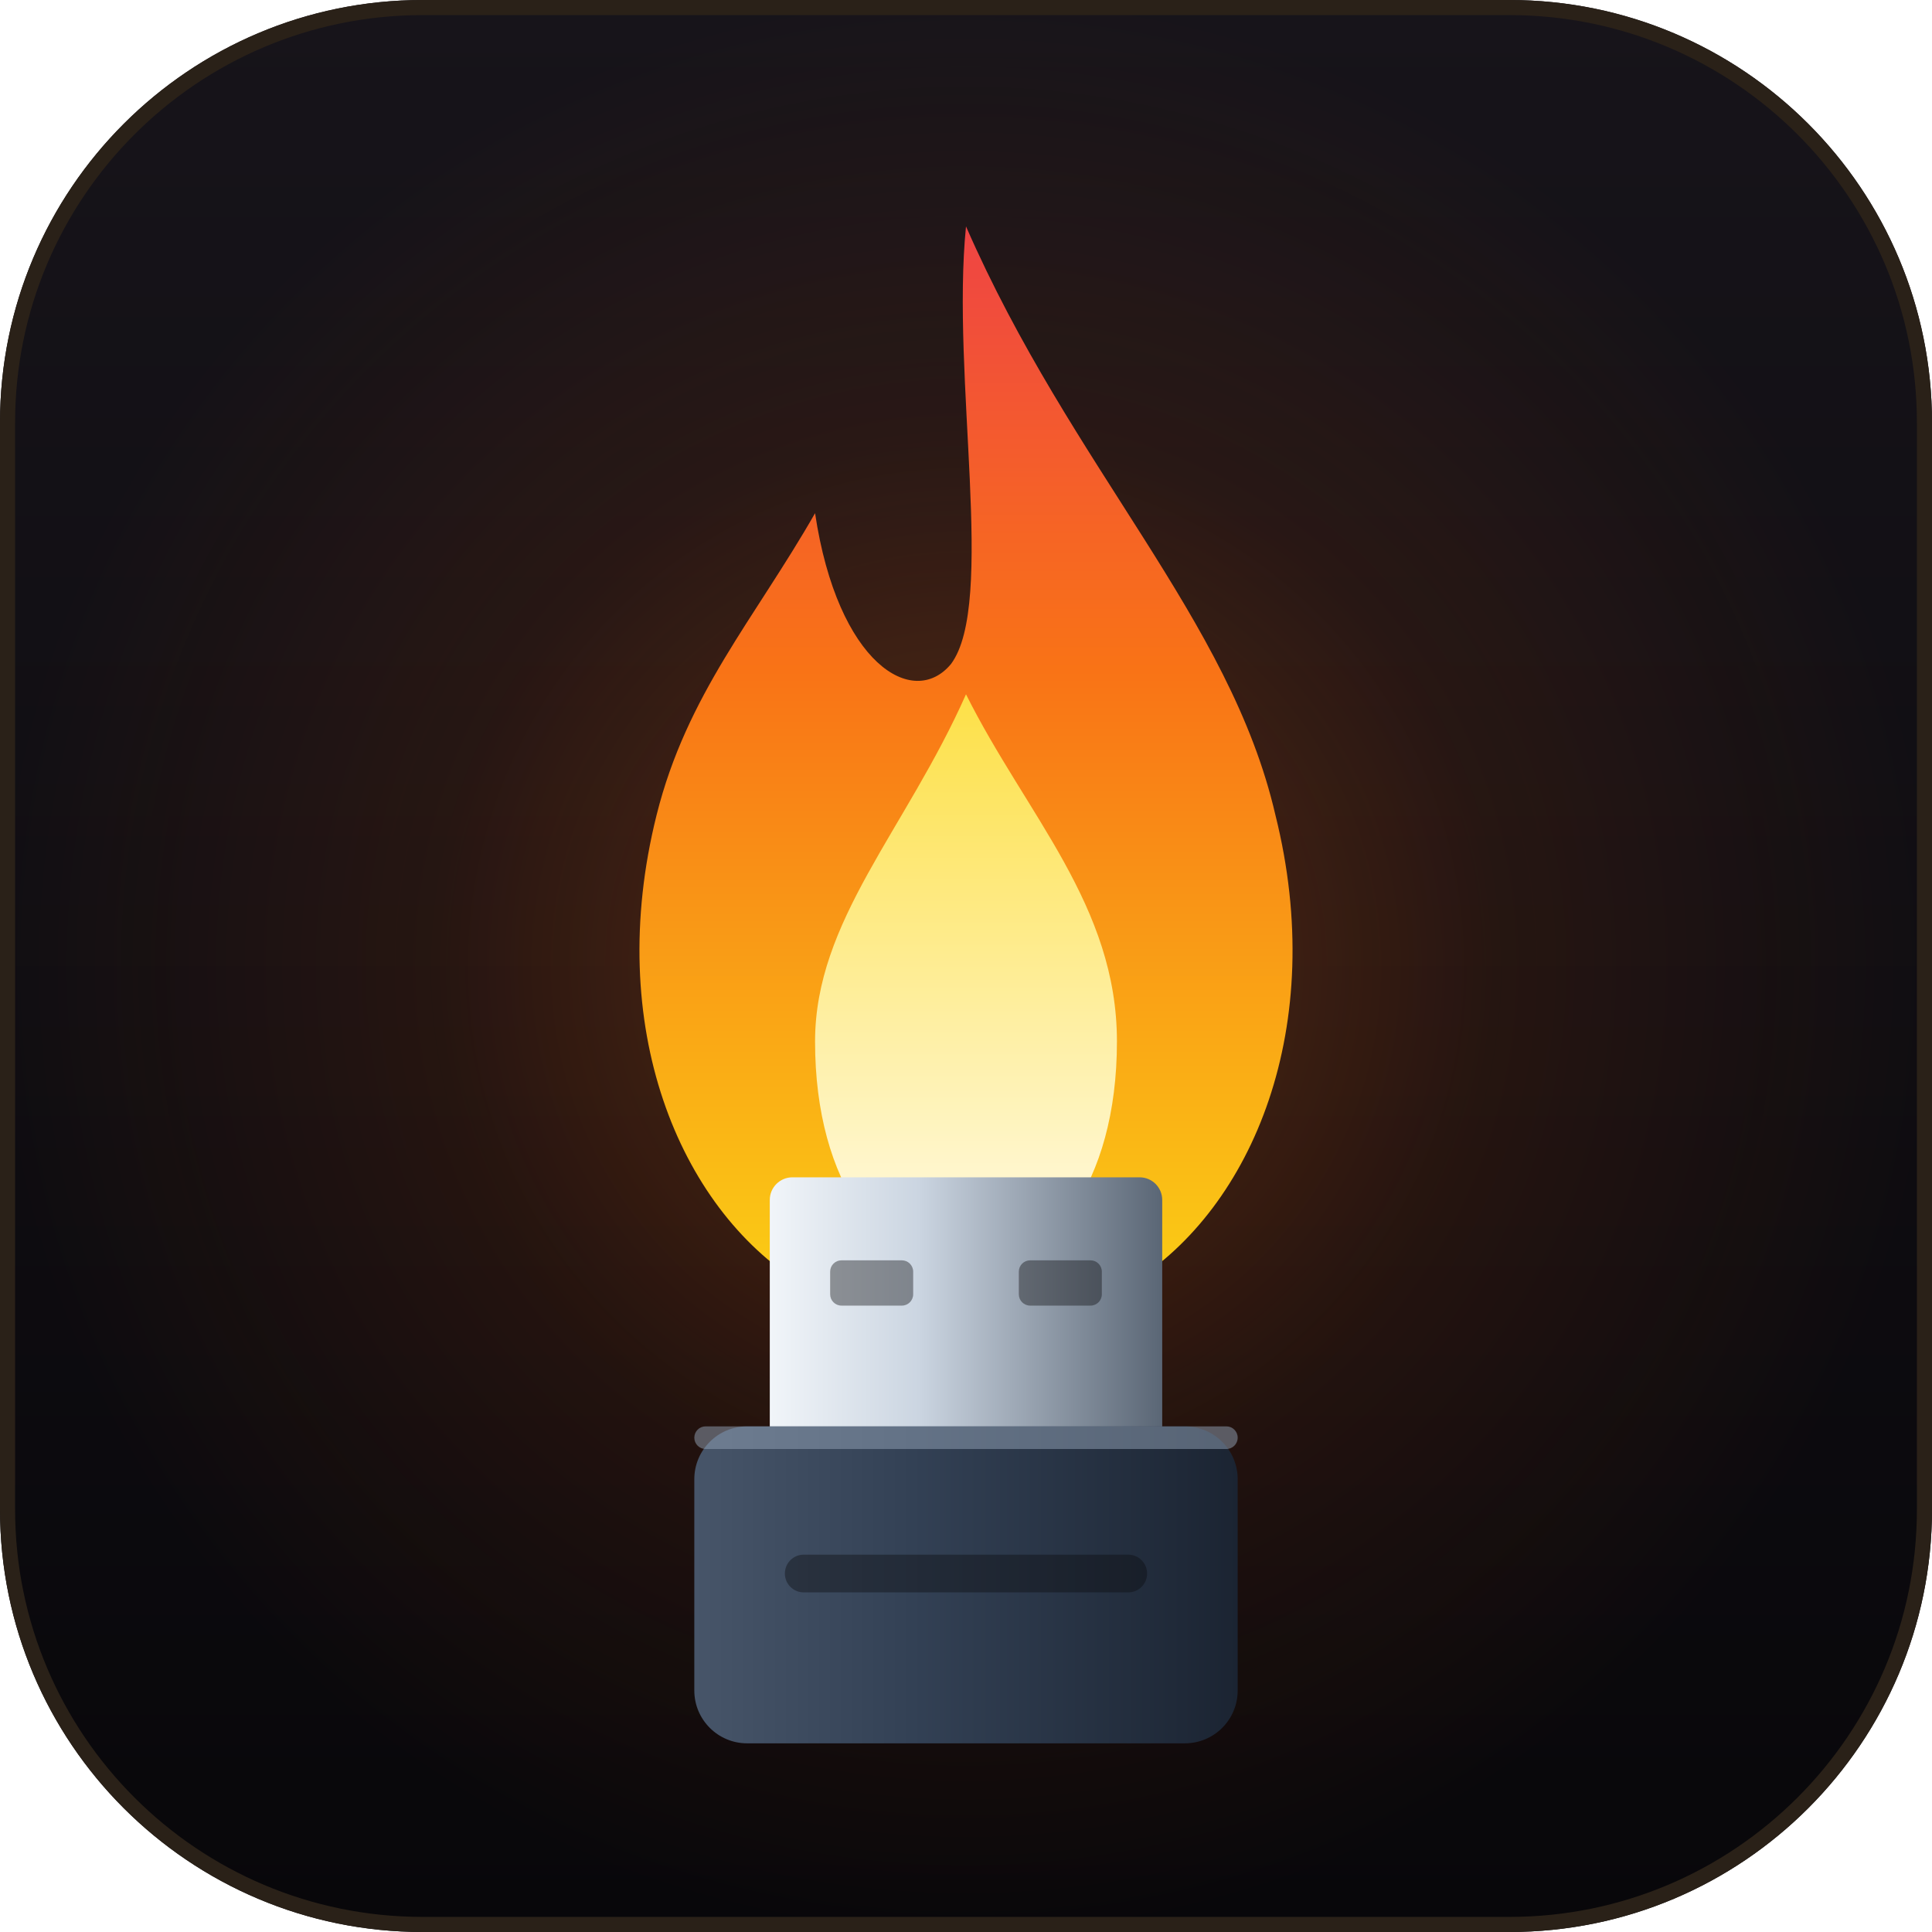
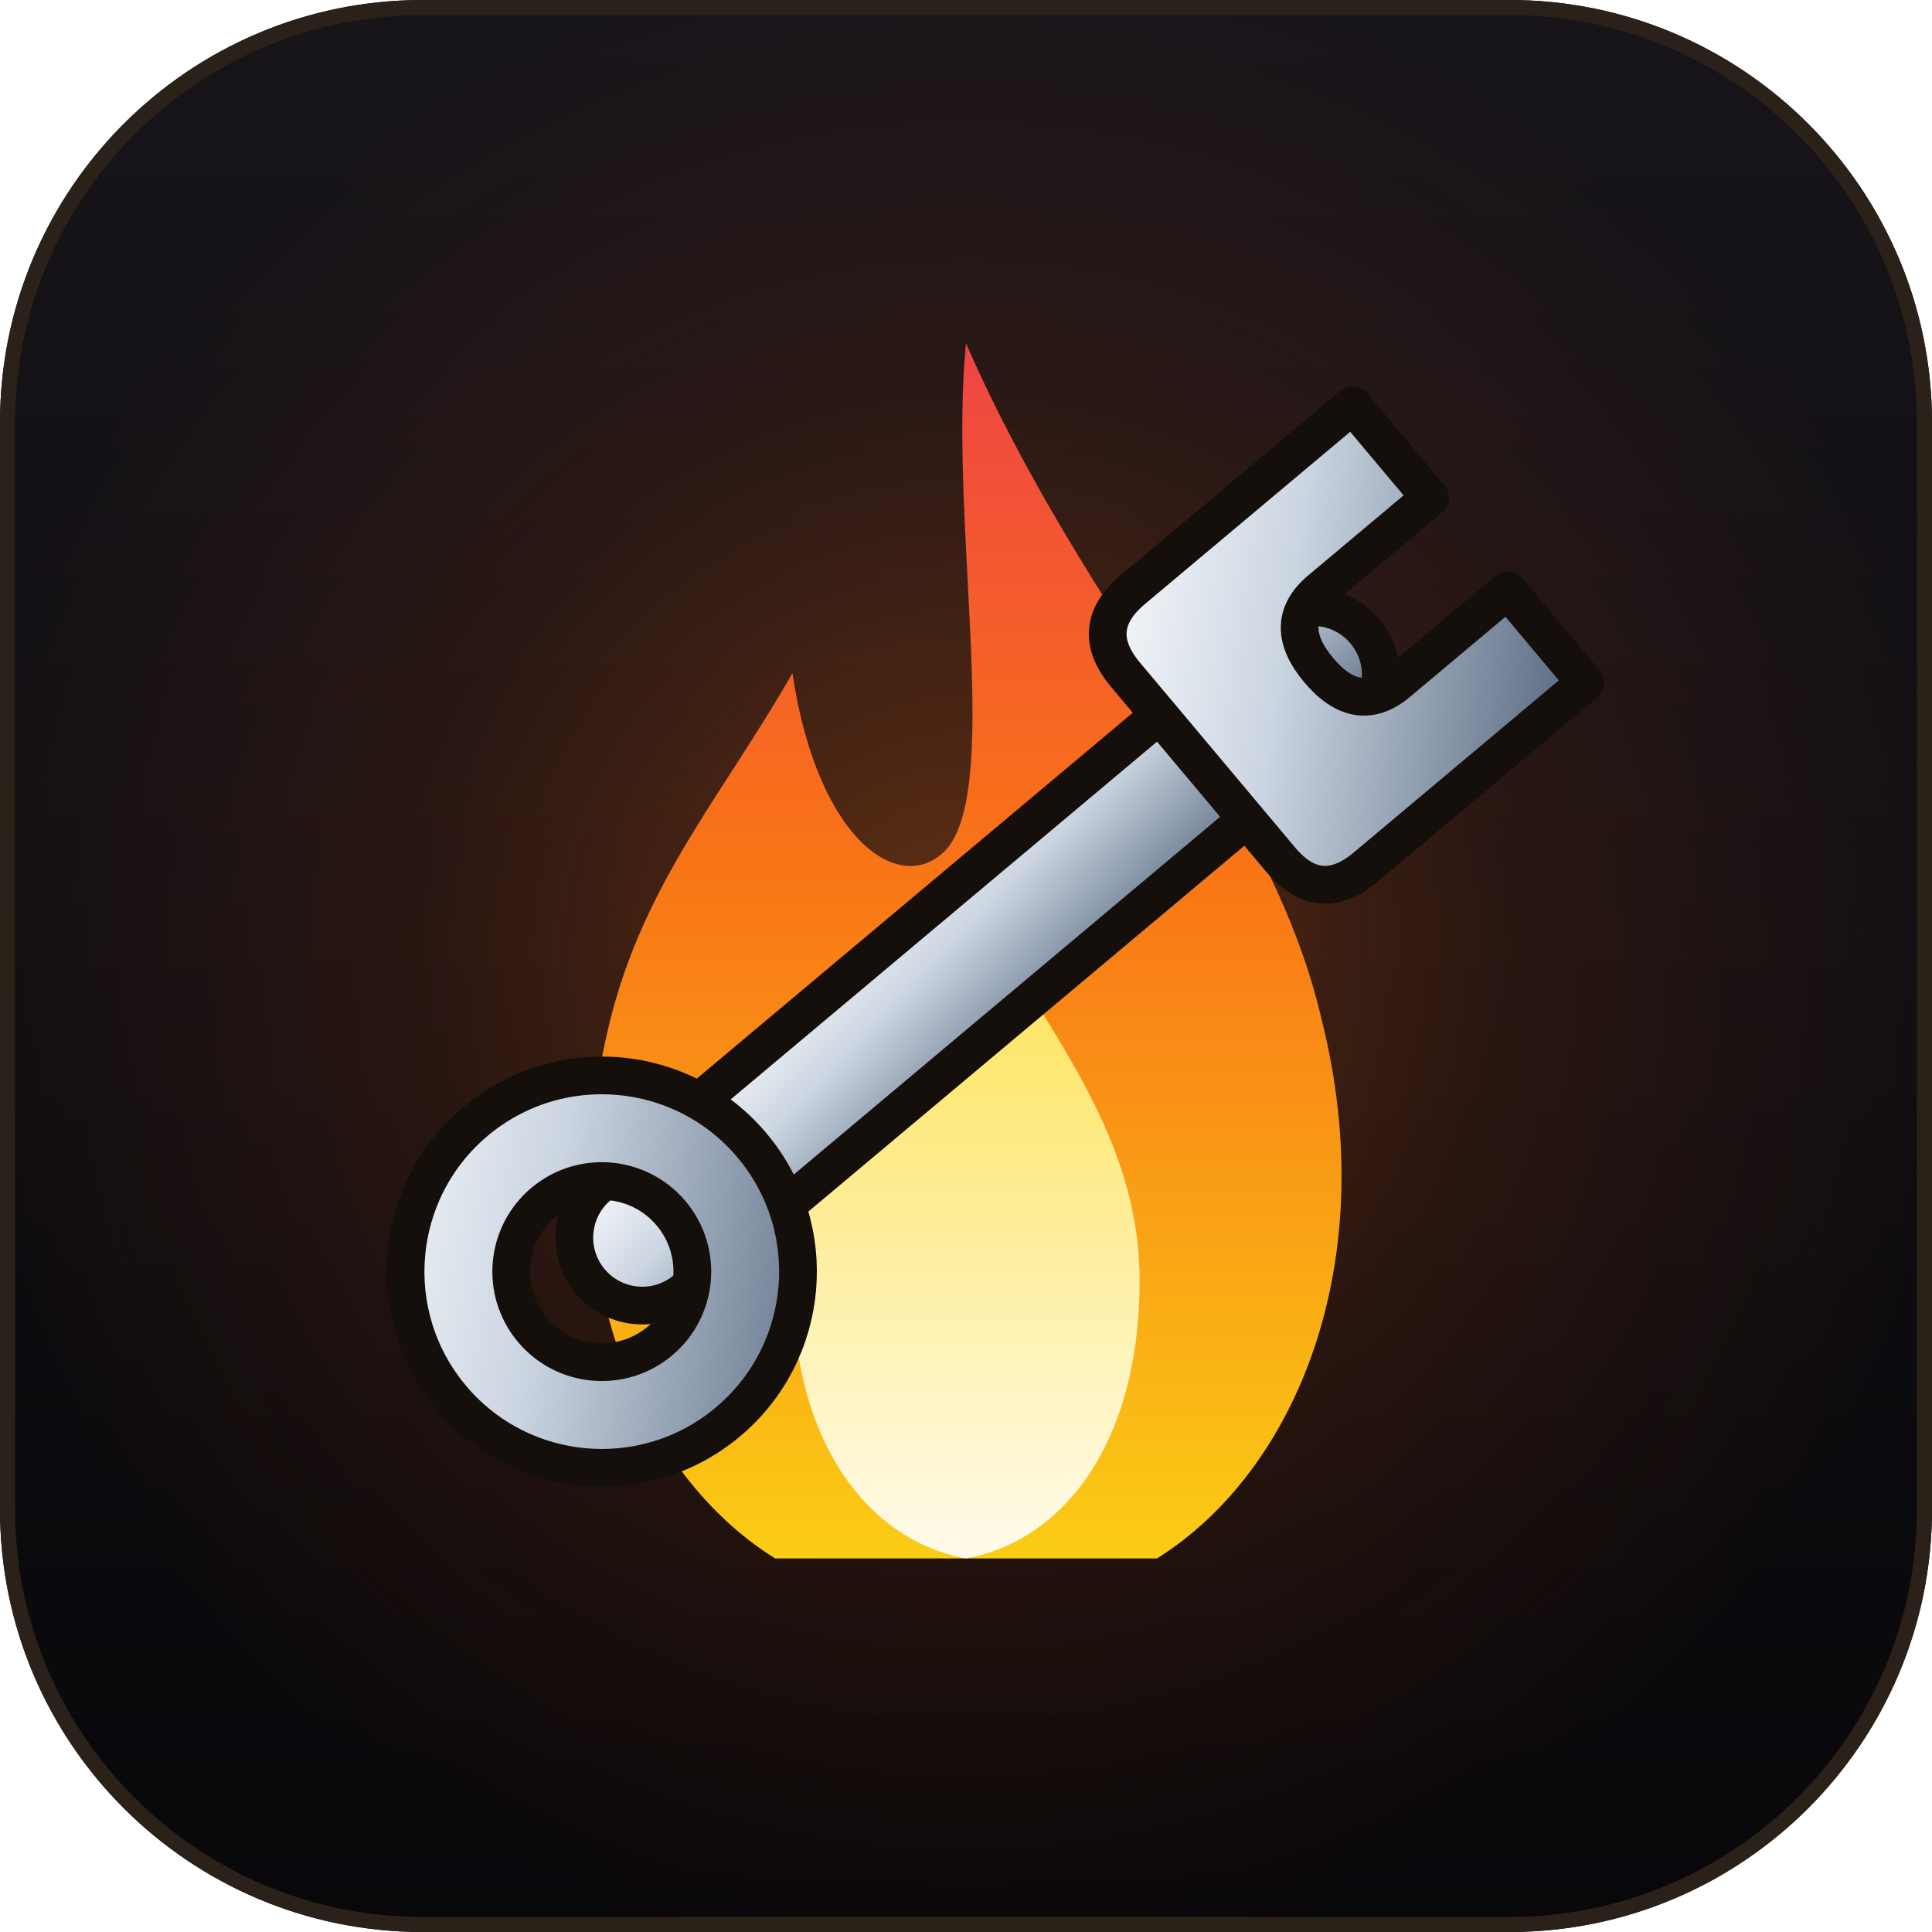
<svg xmlns="http://www.w3.org/2000/svg" viewBox="0 0 256 256" width="256" height="256" role="img" aria-label="Burnout">
  <defs>
    <linearGradient id="tile" x1="0" y1="0" x2="0" y2="1">
      <stop offset="0" stop-color="#17141A" />
      <stop offset="1" stop-color="#08070A" />
    </linearGradient>
-     <radialGradient id="heat" cx="0.5" cy="0.5" r="0.5">
-       <stop offset="0" stop-color="#F97316" stop-opacity="0.34" />
-       <stop offset="0.55" stop-color="#EA580C" stop-opacity="0.1" />
+     <radialGradient id="heat" cx="0.5" cy="0.5" r="0.52">
+       <stop offset="0" stop-color="#F97316" stop-opacity="0.36" />
+       <stop offset="0.55" stop-color="#EA580C" stop-opacity="0.11" />
      <stop offset="1" stop-color="#EA580C" stop-opacity="0" />
    </radialGradient>
    <linearGradient id="flame" x1="0" y1="0" x2="0" y2="1">
      <stop offset="0" stop-color="#EF4444" />
      <stop offset="0.42" stop-color="#F97316" />
      <stop offset="1" stop-color="#FACC15" />
    </linearGradient>
    <linearGradient id="core" x1="0" y1="0" x2="0" y2="1">
      <stop offset="0" stop-color="#FDE047" />
      <stop offset="1" stop-color="#FFFBEB" />
    </linearGradient>
-     <linearGradient id="steel" x1="0" y1="0" x2="1" y2="0">
-       <stop offset="0" stop-color="#F1F5F9" />
-       <stop offset="0.38" stop-color="#CBD5E1" />
-       <stop offset="1" stop-color="#5A6675" />
-     </linearGradient>
-     <linearGradient id="shell" x1="0" y1="0" x2="1" y2="0">
-       <stop offset="0" stop-color="#475569" />
-       <stop offset="0.4" stop-color="#334155" />
-       <stop offset="1" stop-color="#1B2432" />
+     <linearGradient id="tool" x1="0" y1="0" x2="0.85" y2="1">
+       <stop offset="0" stop-color="#F8FAFC" />
+       <stop offset="0.42" stop-color="#CBD5E1" />
+       <stop offset="1" stop-color="#64748B" />
    </linearGradient>
  </defs>
  <rect width="256" height="256" rx="56" fill="url(#tile)" />
  <rect width="256" height="256" rx="56" fill="url(#heat)" />
  <rect x="1" y="1" width="254" height="254" rx="55" fill="none" stroke="#2A2118" stroke-width="2" />
-   <path fill="url(#flame)" d="M128 30C142 62 163 82 169 108C176 136 166 160 150 170L106 170C90 160 80 136 87 108C91 92 100 82 108 68C111 88 121 94 126 88C132 80 126 50 128 30Z" />
-   <path fill="url(#core)" d="M128 92C136 108 148 120 148 138C148 157 139 168 128 170C117 168 108 157 108 138C108 122 120 110 128 92Z" />
-   <rect x="102" y="156" width="52" height="40" rx="3" fill="url(#steel)" />
-   <rect x="110" y="167" width="11" height="6" rx="1.5" fill="#0B0A0D" opacity="0.4" />
-   <rect x="135" y="167" width="11" height="6" rx="1.5" fill="#0B0A0D" opacity="0.4" />
-   <rect x="92" y="189" width="72" height="42" rx="7" fill="url(#shell)" />
-   <rect x="92" y="189" width="72" height="3" rx="1.5" fill="#94A3B8" opacity="0.5" />
-   <rect x="104" y="206" width="48" height="5" rx="2.5" fill="#0B0A0D" opacity="0.4" />
+   <g transform="translate(128 126) scale(1.15) translate(-128 -100)">
+     <path fill="url(#flame)" d="M128 30C142 62 163 82 169 108C176 136 166 160 150 170L106 170C90 160 80 136 87 108C91 92 100 82 108 68C111 88 121 94 126 88C132 80 126 50 128 30Z" />
+     <path fill="url(#core)" d="M128 92C136 108 148 120 148 138C148 157 139 168 128 170C117 168 108 157 108 138C108 122 120 110 128 92Z" />
+   </g>
+   <g transform="rotate(-40 128 128)" fill="url(#tool)" stroke="#140F0A" stroke-width="5" stroke-linejoin="round">
+     <rect x="63" y="119" width="134" height="18" rx="9" />
+     <path fill-rule="evenodd" d="M39 128a26 26 0 1 0 52 0a26 26 0 1 0 -52 0ZM53 128a12 12 0 1 0 24 0a12 12 0 1 0 -24 0Z" />
+     <path d="M177 104L215 104L215 120L196 120Q189 120 189 128Q189 136 196 136L215 136L215 152L177 152Q169 152 169 144L169 112Q169 104 177 104Z" />
+   </g>
</svg>
